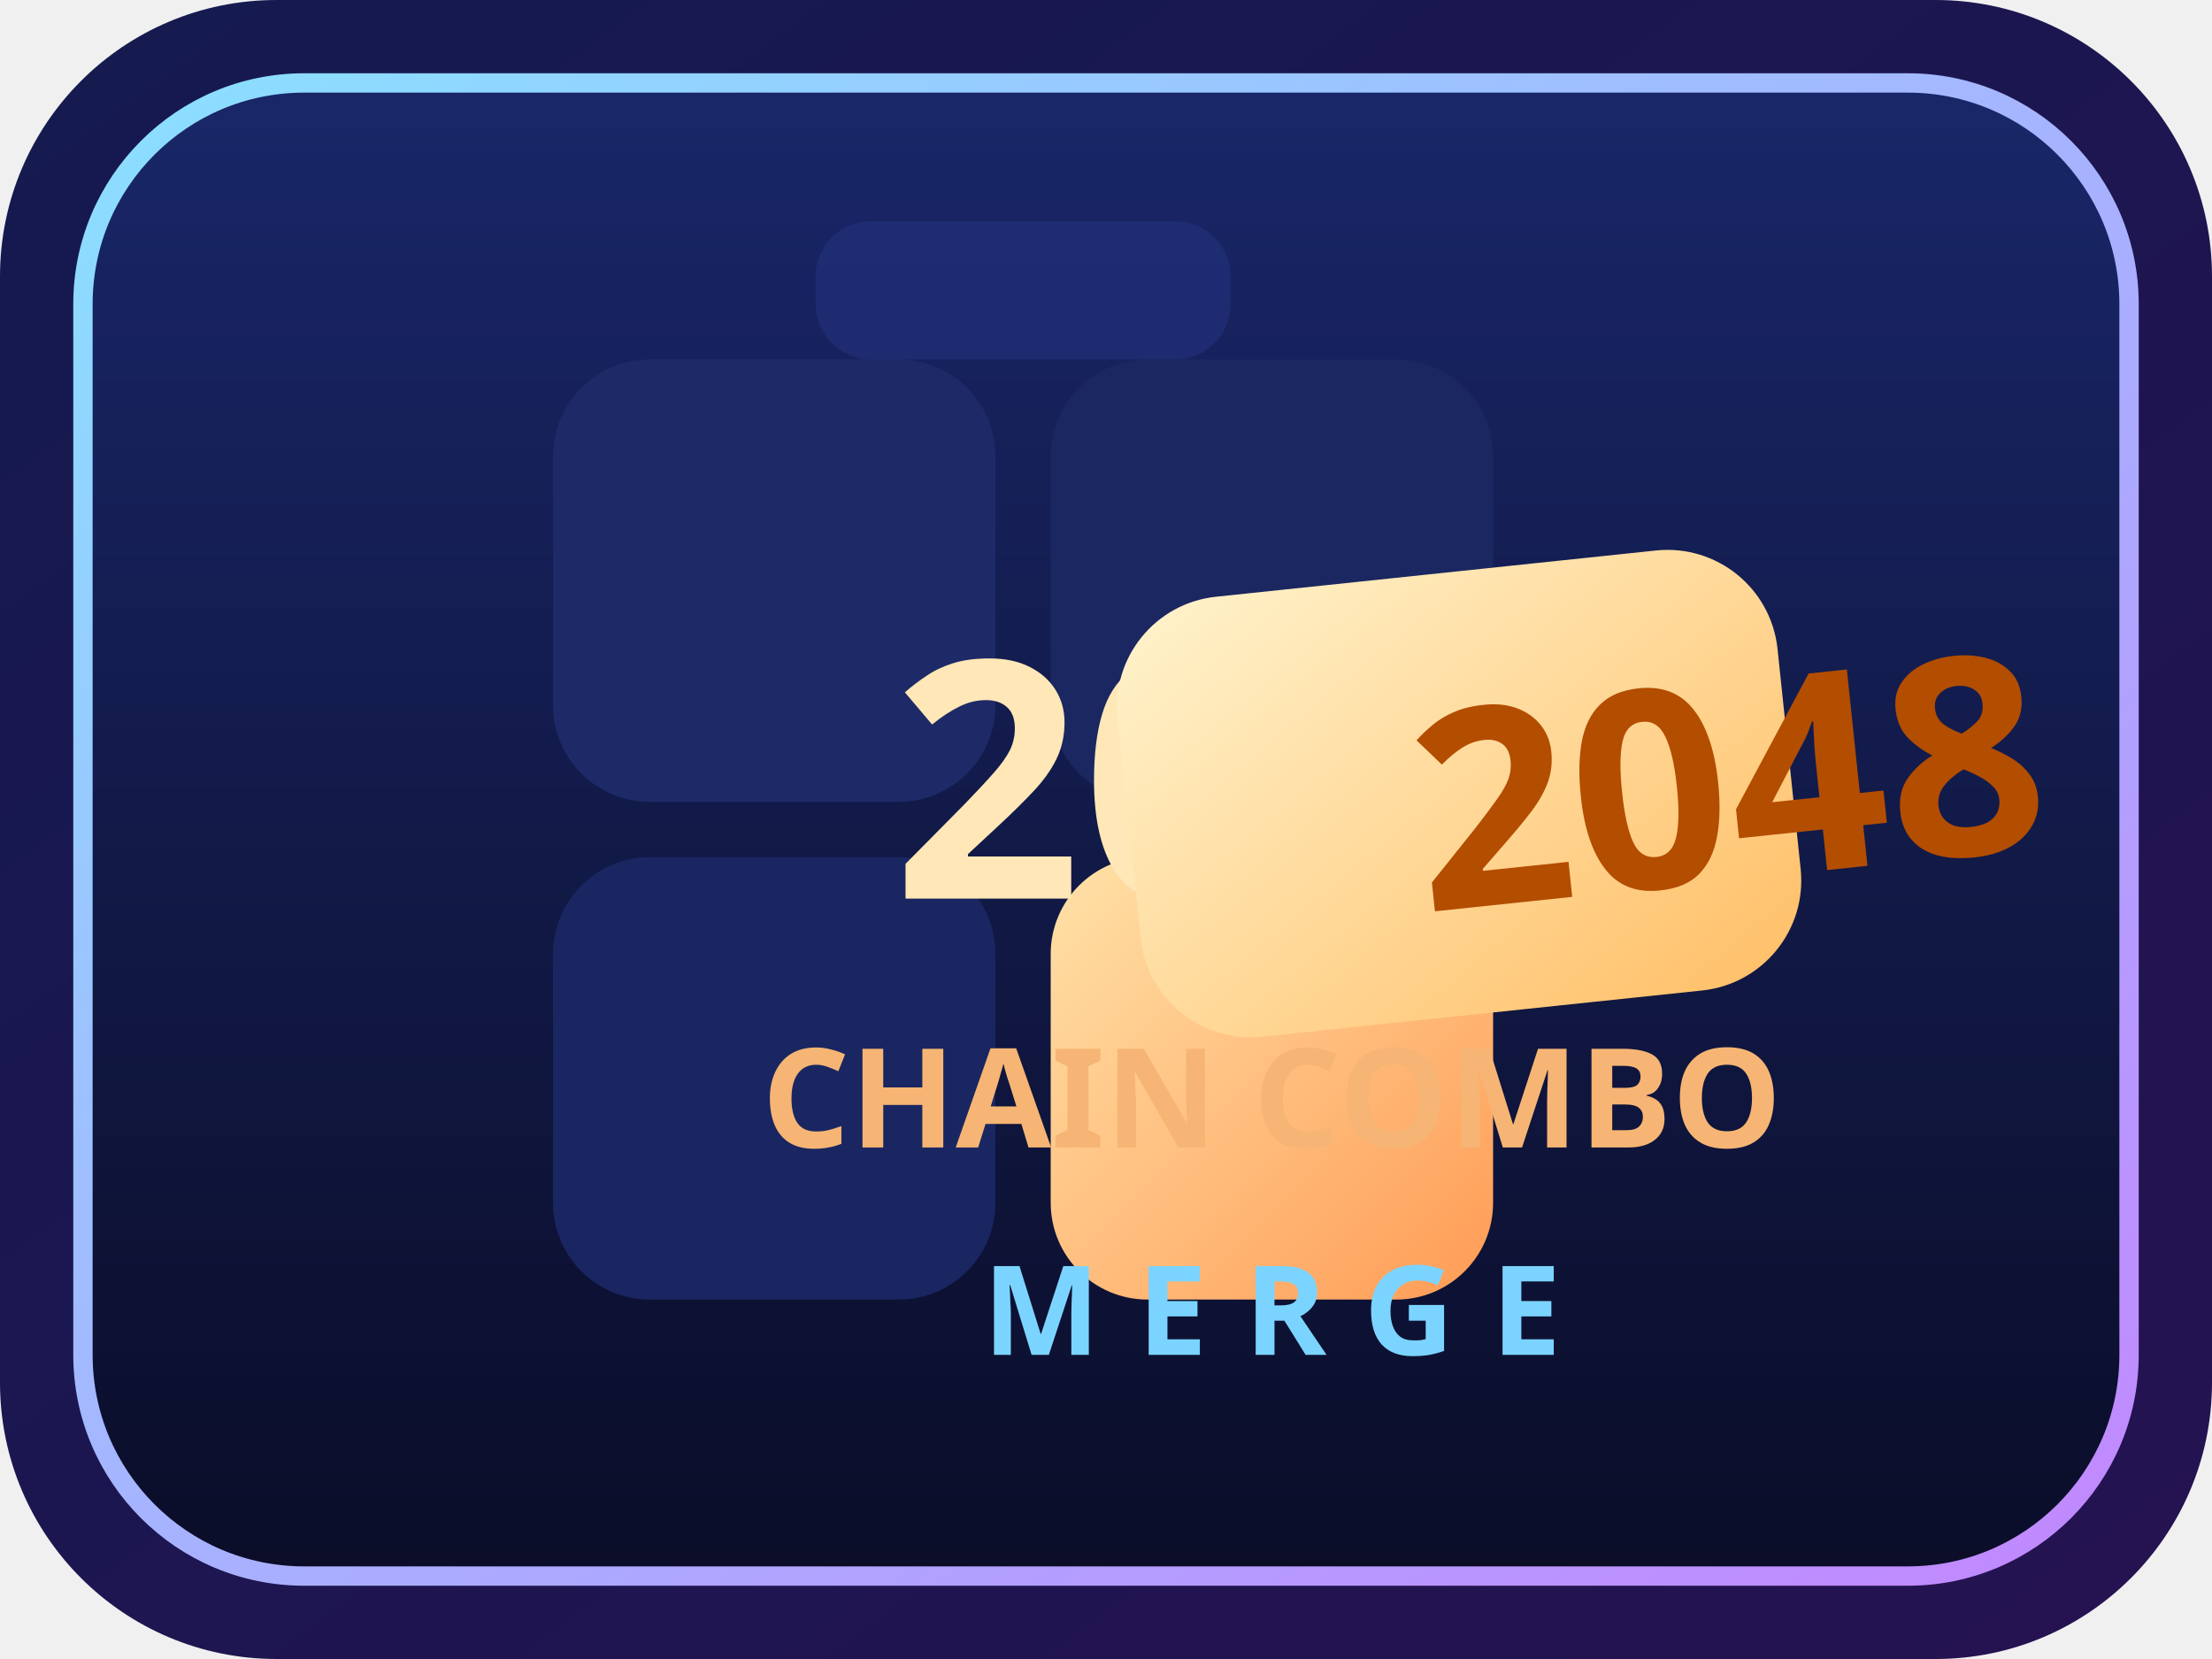
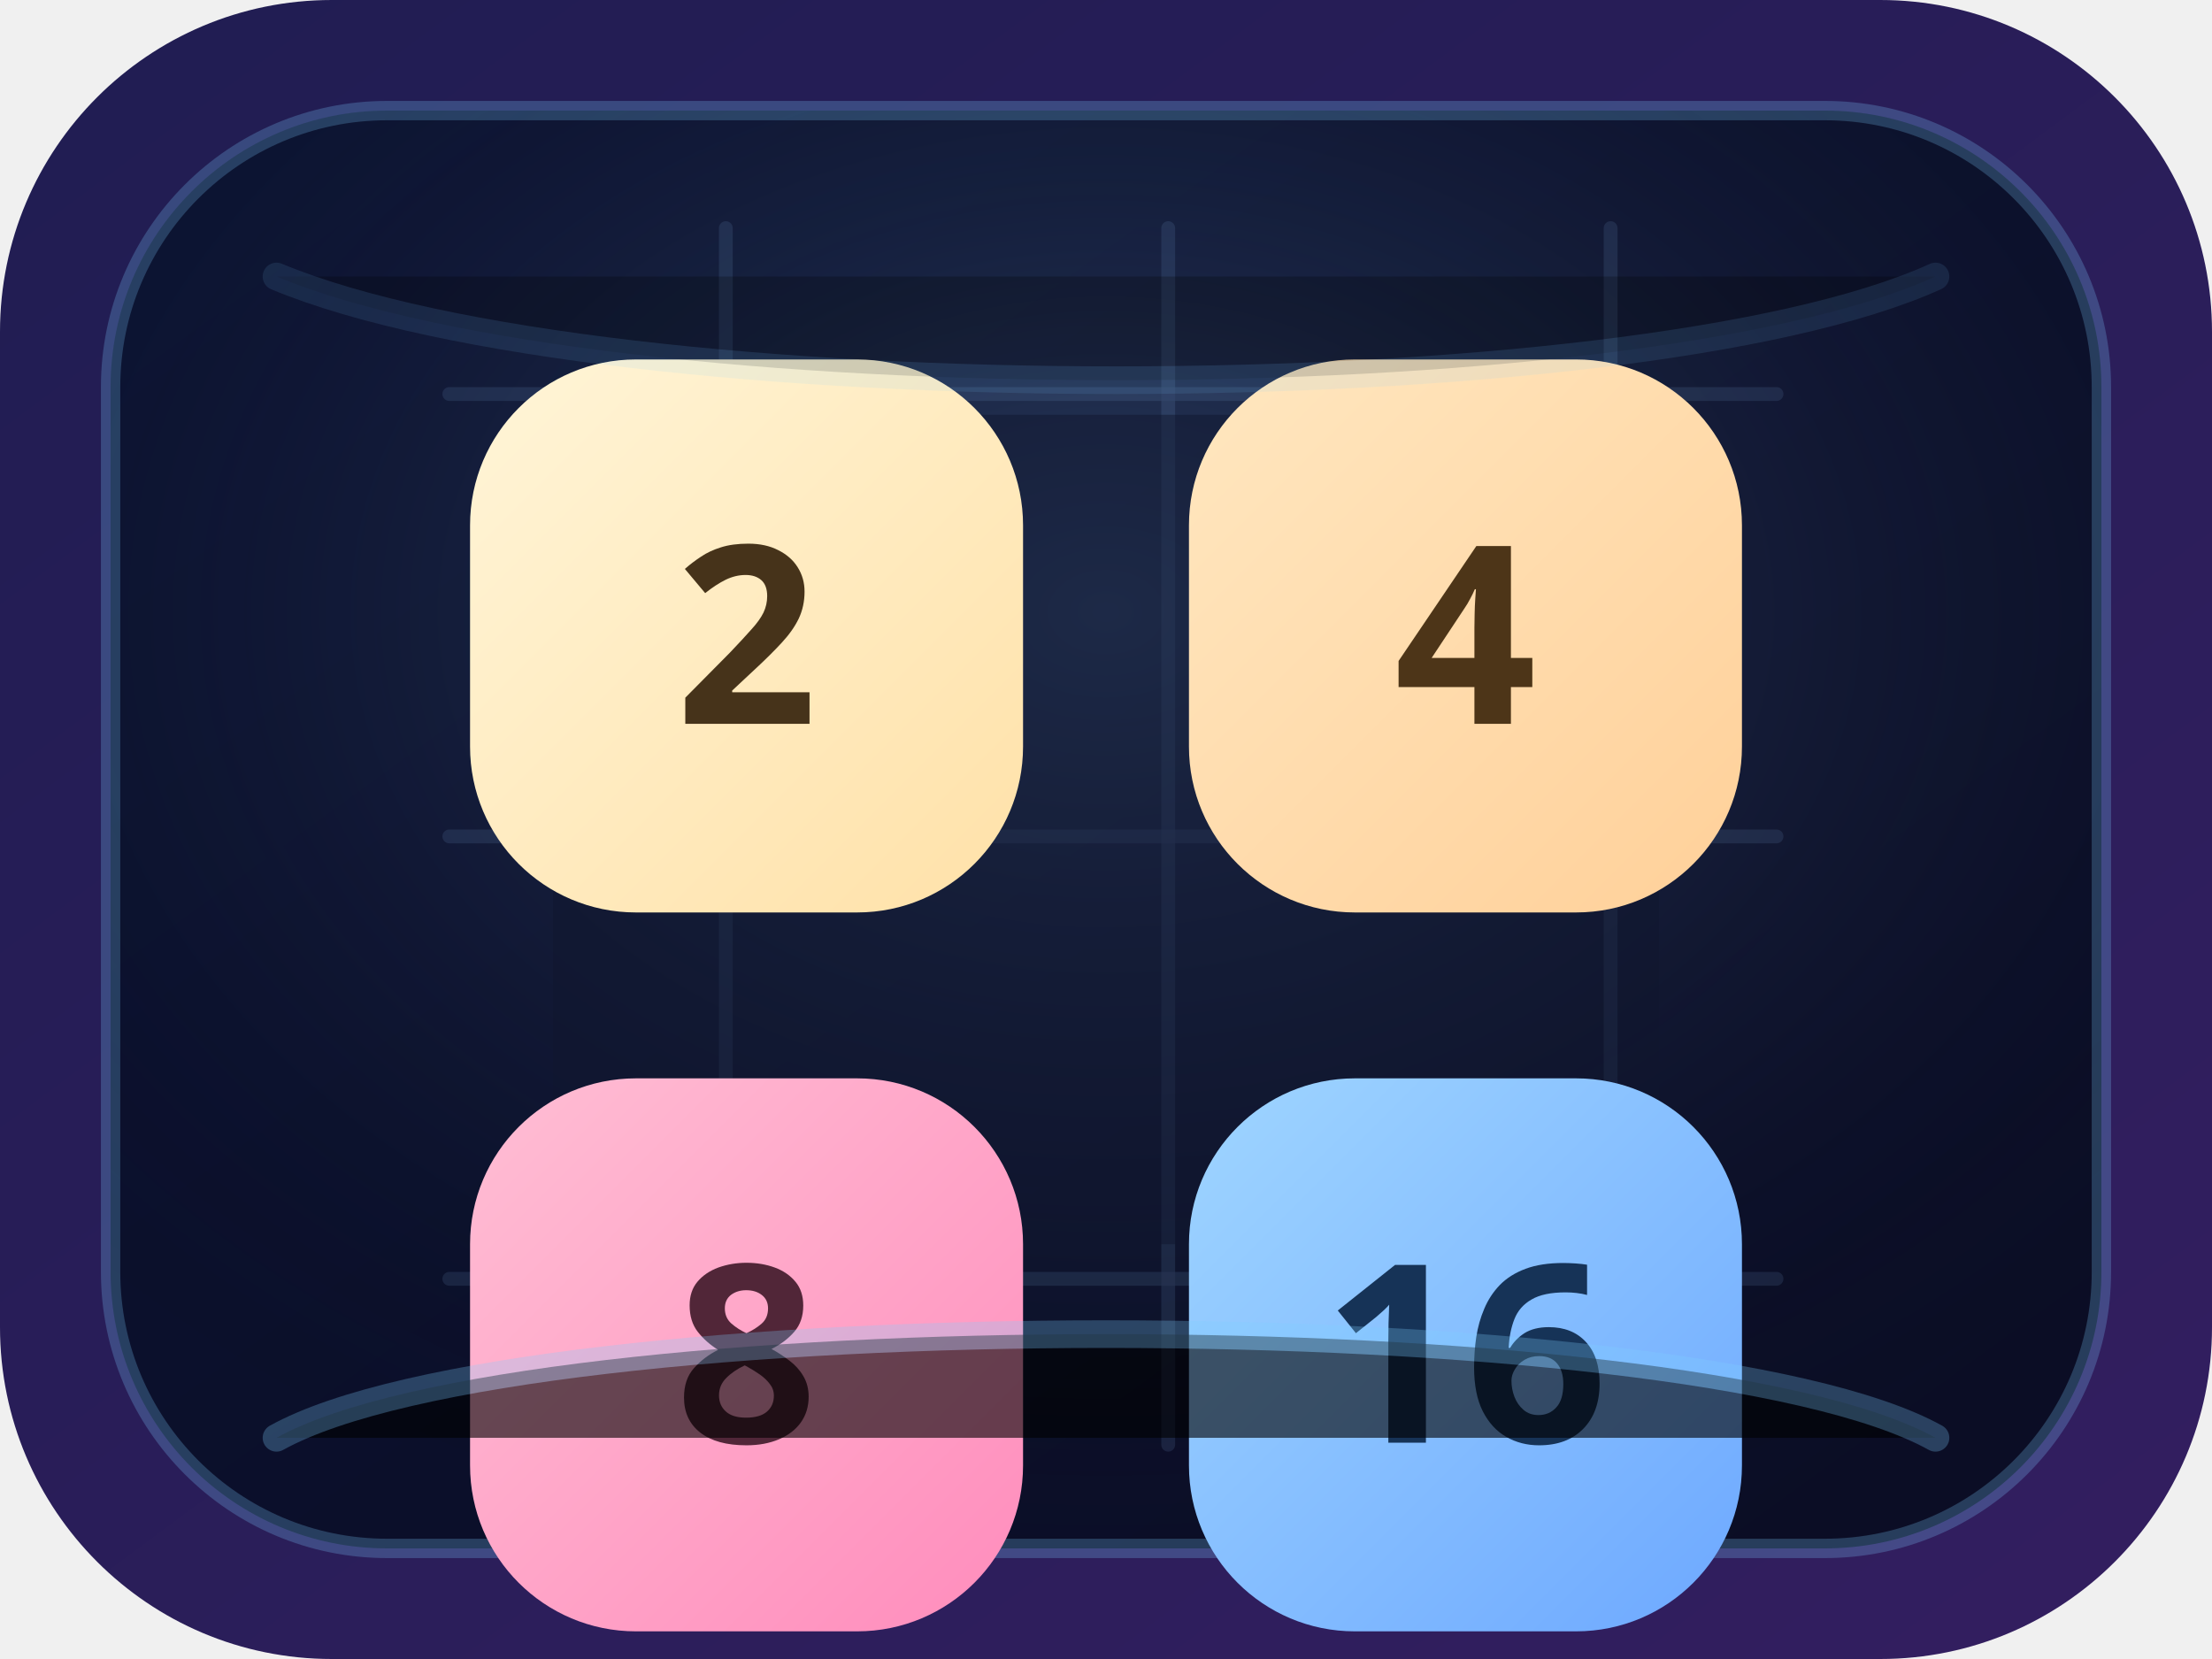
<svg xmlns="http://www.w3.org/2000/svg" width="160" height="120" viewBox="0 0 160 120">
  <defs>
-     <linearGradient id="a" x1="0" y1="0" x2="1" y2="1">
-       <stop offset="0" stop-color="#141a4f" />
-       <stop offset="1" stop-color="#251251" />
+     <linearGradient id="bg" x1="0" y1="0" x2="1" y2="1">
+       <stop offset="0" stop-color="#201d52" />
+       <stop offset="1" stop-color="#331e60" />
    </linearGradient>
-     <linearGradient id="b" x1="0" y1="0" x2="1" y2="1">
-       <stop offset="0" stop-color="#8ae0ff" />
-       <stop offset="1" stop-color="#c287ff" />
+     <linearGradient id="panel" x1="0" y1="0" x2="1" y2="1">
+       <stop offset="0" stop-color="#0b1232" />
+       <stop offset="1" stop-color="#0b0d24" />
    </linearGradient>
-     <linearGradient id="c" x1="0" y1="0" x2="0" y2="1">
-       <stop offset="0" stop-color="#1b2b74" stop-opacity=".85" />
-       <stop offset="1" stop-color="#0a0d28" stop-opacity=".85" />
+     <radialGradient id="halo" cx="0.5" cy="0.35" r="0.7">
+       <stop offset="0" stop-color="#8bc6ff" stop-opacity="0.25" />
+       <stop offset="1" stop-color="transparent" />
+     </radialGradient>
+     <linearGradient id="tile2" x1="0" y1="0" x2="1" y2="1">
+       <stop offset="0" stop-color="#fff5d8" />
+       <stop offset="1" stop-color="#ffe1a8" />
    </linearGradient>
-     <linearGradient id="d" x1="0" y1="0" x2="1" y2="1">
-       <stop offset="0" stop-color="#ffe2a8" />
-       <stop offset="1" stop-color="#ff9b55" />
+     <linearGradient id="tile4" x1="0" y1="0" x2="1" y2="1">
+       <stop offset="0" stop-color="#ffe7c0" />
+       <stop offset="1" stop-color="#ffd099" />
    </linearGradient>
-     <linearGradient id="e" x1="0" y1="0" x2="1" y2="1">
-       <stop offset="0" stop-color="#fff4ce" />
-       <stop offset="1" stop-color="#ffbe66" />
+     <linearGradient id="tile8" x1="0" y1="0" x2="1" y2="1">
+       <stop offset="0" stop-color="#ffbed4" />
+       <stop offset="1" stop-color="#ff8cbc" />
+     </linearGradient>
+     <linearGradient id="tile16" x1="0" y1="0" x2="1" y2="1">
+       <stop offset="0" stop-color="#9fd5ff" />
+       <stop offset="1" stop-color="#6da8ff" />
    </linearGradient>
  </defs>
-   <rect width="160" height="120" rx="20" fill="url(#a)" />
-   <rect x="6" y="6" width="148" height="108" rx="16" fill="#0b102b" />
-   <rect x="6" y="6" width="148" height="108" rx="16" fill="url(#c)" />
-   <rect x="6" y="6" width="148" height="108" rx="16" fill="none" stroke="url(#b)" stroke-width="1.4" />
-   <g transform="translate(40 26)" fill="#182055">
-     <rect width="32" height="32" rx="7" fill="#1d2a67" />
-     <rect x="36" width="32" height="32" rx="7" fill="#1a2760" />
-     <rect y="36" width="32" height="32" rx="7" fill="#1a2661" />
-     <rect x="36" y="36" width="32" height="32" rx="7" fill="url(#d)" />
-     <rect x="19" y="-10" width="30" height="10" rx="4" fill="#222f7b" opacity=".65" />
-     <rect x="55" y="26" width="22" height="8" rx="4" fill="#fff" opacity=".18" />
+   <rect width="160" height="120" rx="24" fill="url(#bg)" />
+   <rect x="8" y="8" width="144" height="104" rx="20" fill="url(#panel)" stroke="rgba(124, 206, 255, 0.25)" stroke-width="1.4" />
+   <rect x="8" y="8" width="144" height="104" rx="20" fill="url(#halo)" />
+   <g transform="translate(0.5 0.5)" opacity="0.18" stroke="rgba(148, 201, 255, 0.6)" stroke-linecap="round">
+     <path d="M32 28h96" />
+     <path d="M32 92h96" />
+     <path d="M32 60h96" />
+     <path d="M52 16v88" />
+     <path d="M84 16v88" />
+     <path d="M116 16v88" />
  </g>
-   <g fill="#fff" font-family="'Space Grotesk', 'Poppins', sans-serif" font-weight="700" text-anchor="middle">
-     <text x="92" y="65" font-size="24" fill="#ffe7b7">2048</text>
-     <text x="92" y="83" font-size="10" fill="#f6b574">CHAIN COMBO</text>
-     <text x="92" y="98" font-size="9" fill="#7bd4ff" letter-spacing=".3em">MERGE</text>
+   <g fill="#10162e" opacity="0.5">
+     <path d="M46 30h68a6 6 0 0 1 6 6v48a6 6 0 0 1-6 6H46a6 6 0 0 1-6-6V36a6 6 0 0 1 6-6z" />
  </g>
-   <rect x="80" y="44" width="48" height="32" rx="8" fill="url(#e)" transform="rotate(-6 80 44)" />
-   <text x="103" y="66" font-family="'Space Grotesk', 'Poppins', sans-serif" font-size="20" font-weight="700" fill="#b34d00" transform="rotate(-6 103 66)">2048</text>
+   <g font-family="'Space Grotesk', 'Poppins', sans-serif" font-weight="600" text-anchor="middle" dominant-baseline="middle">
+     <rect x="34" y="26" width="40" height="40" rx="12" fill="url(#tile2)" />
+     <text x="54" y="46" fill="#46331a" font-size="18">2</text>
+     <rect x="86" y="26" width="40" height="40" rx="12" fill="url(#tile4)" />
+     <text x="106" y="46" fill="#4d3518" font-size="18">4</text>
+     <rect x="34" y="78" width="40" height="40" rx="12" fill="url(#tile8)" />
+     <text x="54" y="98" fill="#512638" font-size="18">8</text>
+     <rect x="86" y="78" width="40" height="40" rx="12" fill="url(#tile16)" />
+     <text x="106" y="98" fill="#163357" font-size="18">16</text>
+   </g>
+   <g stroke="rgba(124, 206, 255, 0.45)" stroke-width="2" stroke-linecap="round" opacity="0.6">
+     <path d="M20 104c18-10 102-10 120 0" />
+     <path d="M20 20c24 10 98 10 120 0" opacity="0.4" />
+   </g>
</svg>
